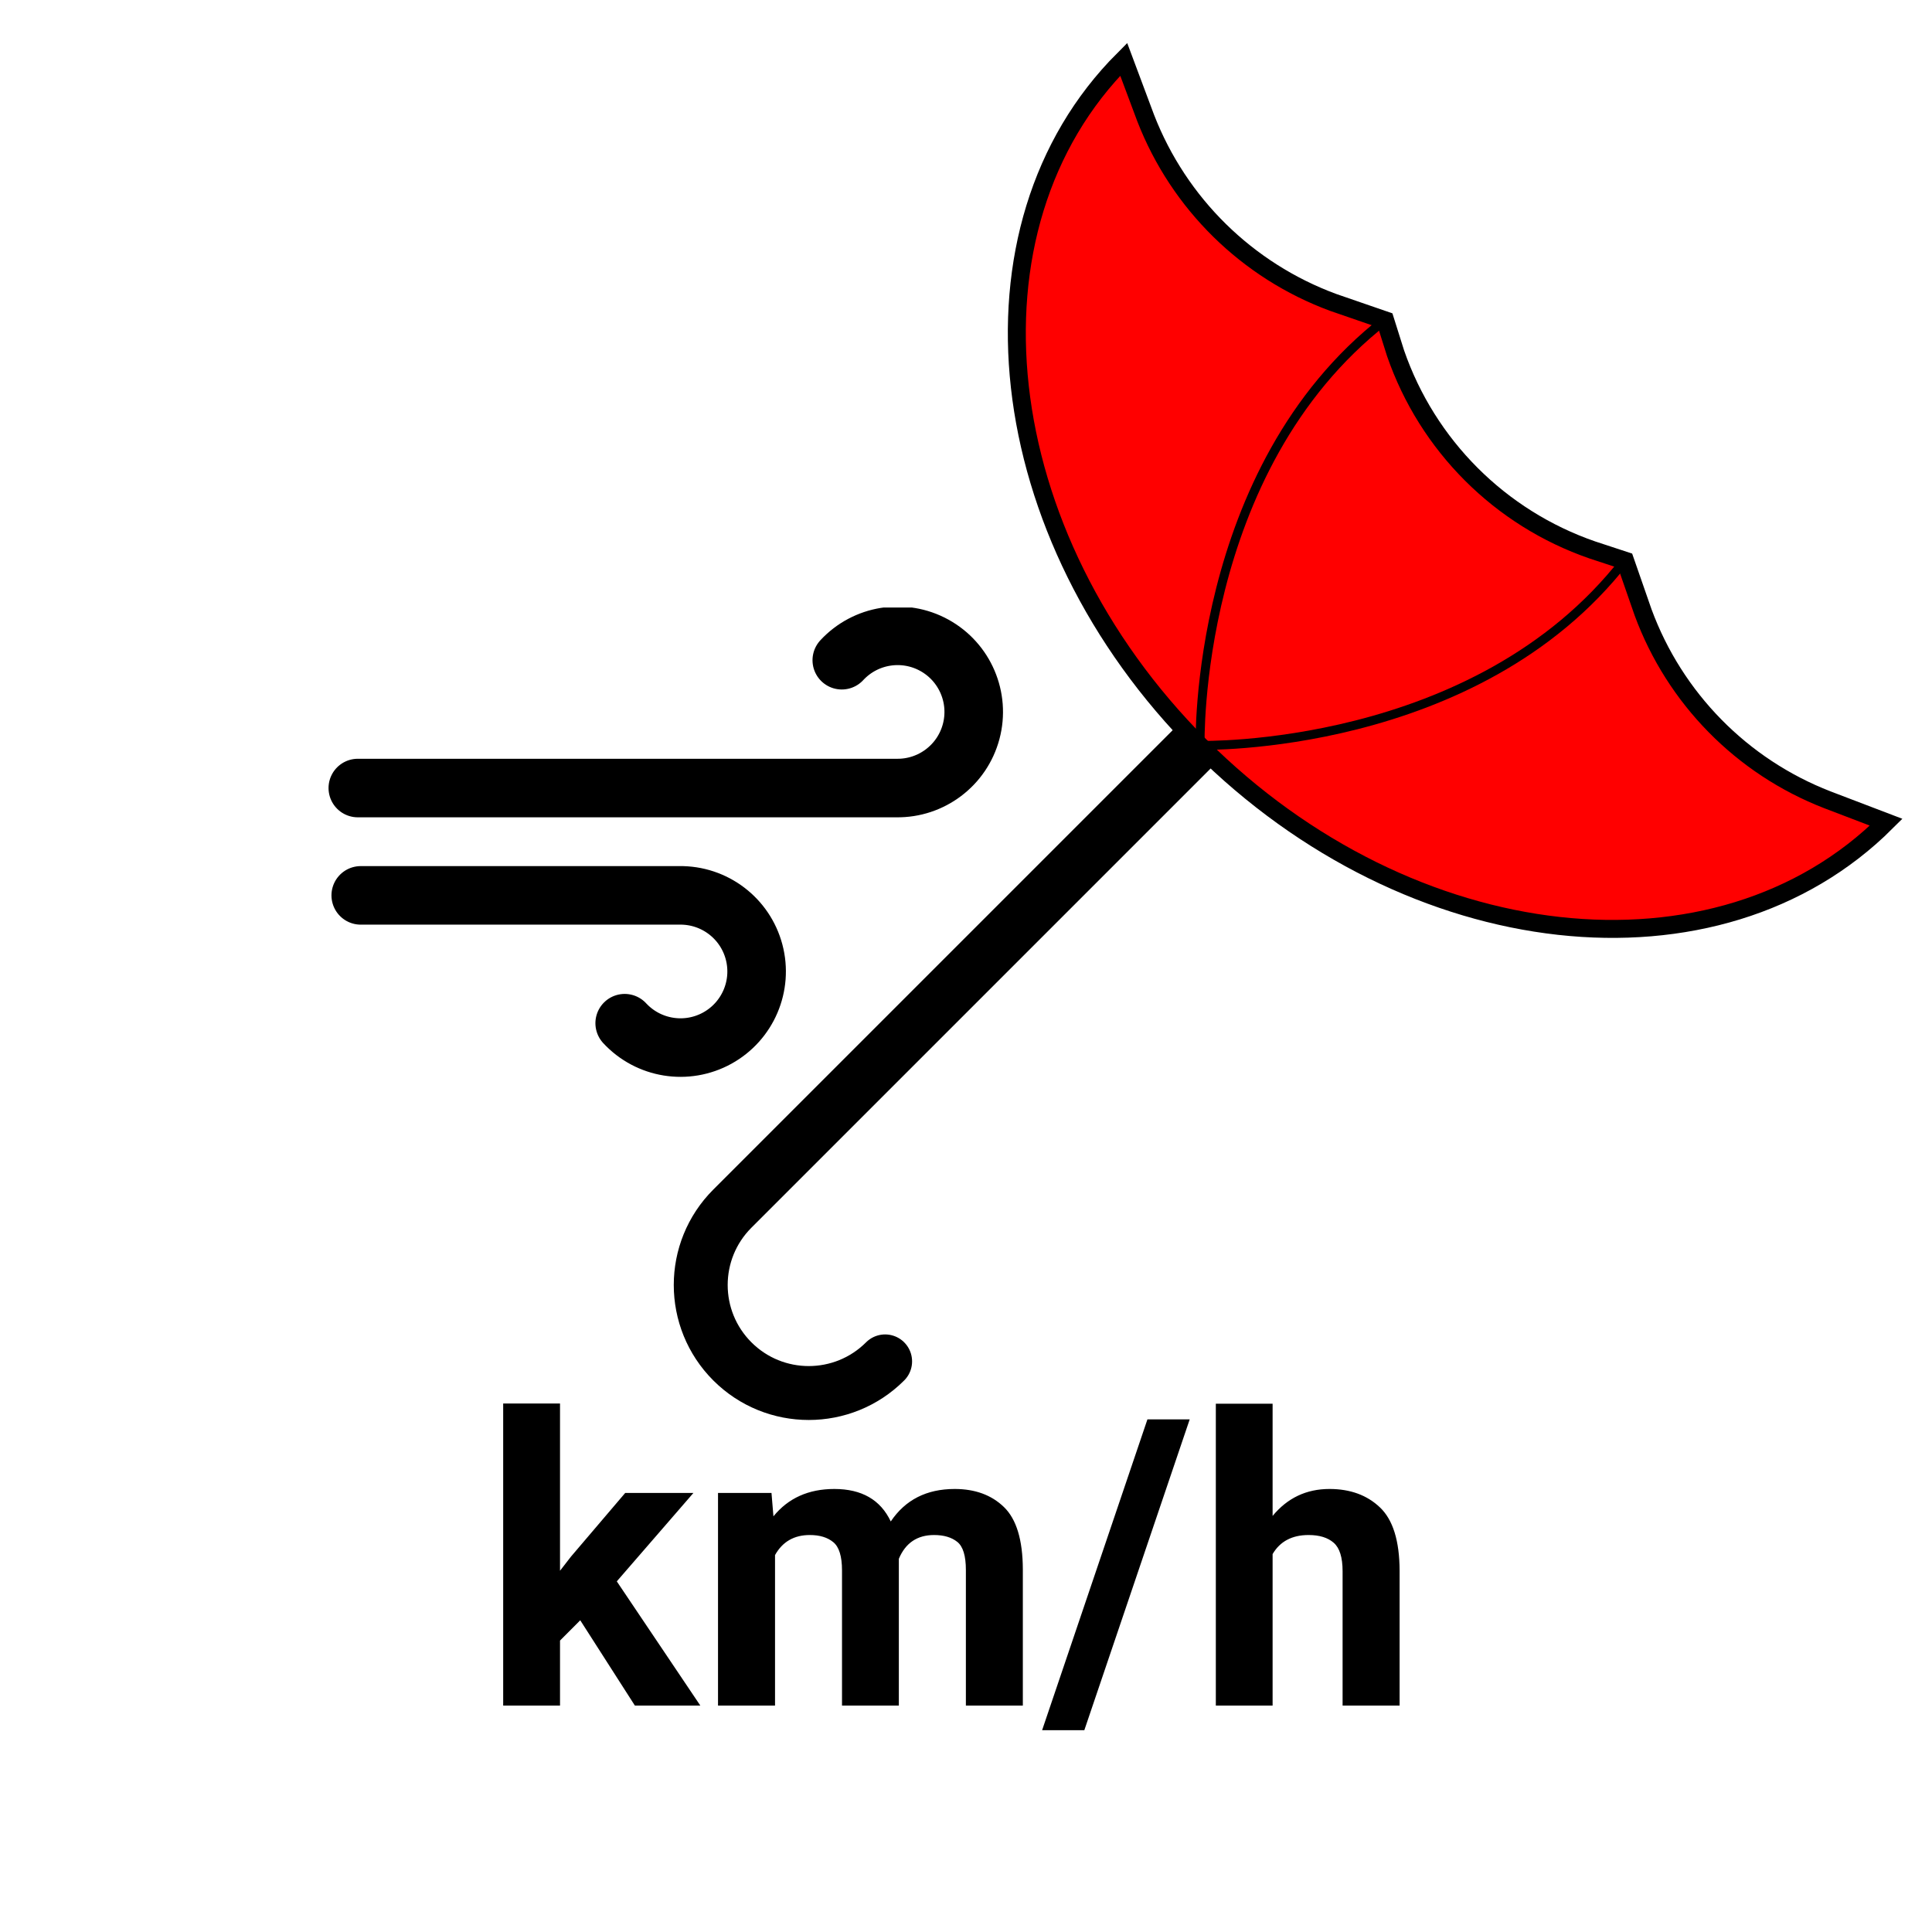
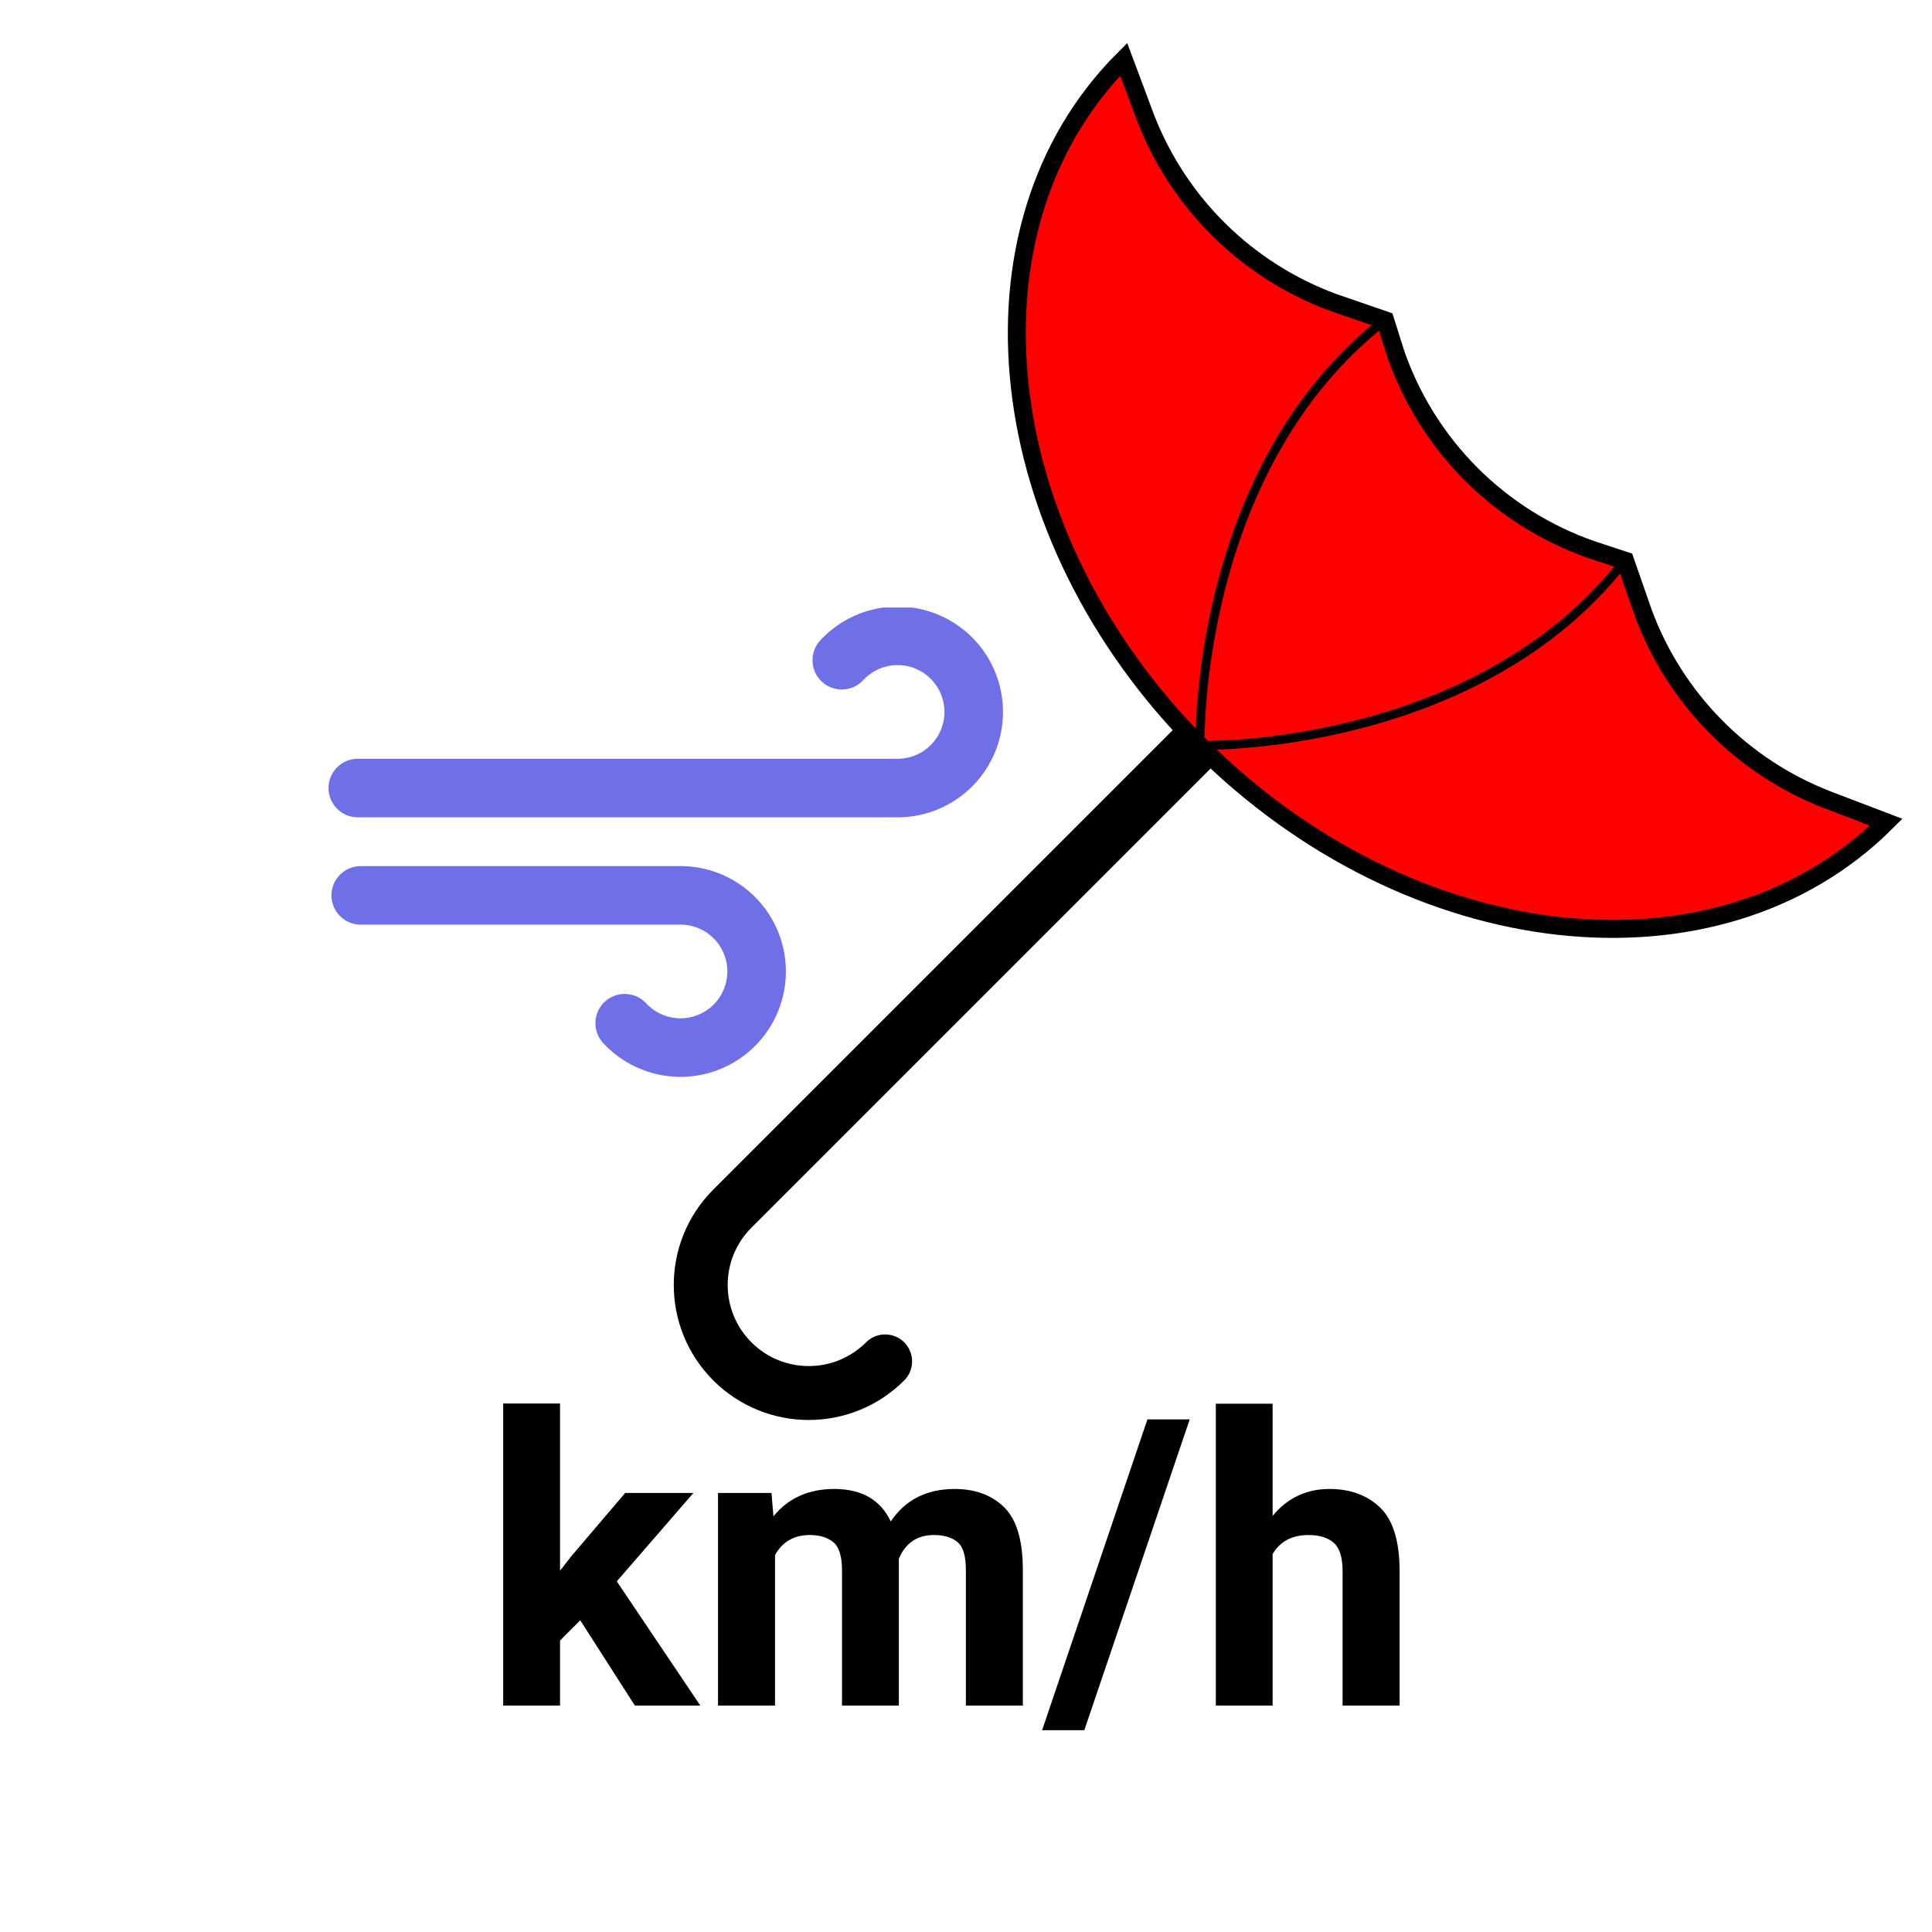
<svg xmlns="http://www.w3.org/2000/svg" xmlns:xlink="http://www.w3.org/1999/xlink" viewBox="0 0 512 512">
  <symbol id="umberella" viewBox="23 87 430 370">
    <path fill="none" stroke="black" stroke-linecap="round" stroke-linejoin="round" stroke-width="12" d="M220 360a24 24 0 11-34-34l1.8-1.8L343 169" />
    <path fill="red" stroke="black" stroke-miterlimit="10" stroke-width="4" d="M442.8 240c-37.5 37.4-105.9 29.8-152.7-17s-54.5-115.3-17-152.8l4.9 13.1         a71.2 71.2 0 0041.7 41l11.6 4 2.3 7.3         a70.8 70.8 0 0043.8 43.8l7.3 2.4 4 11.5         a71.1 71.1 0 0041 41.7Z" />
    <path fill="none" stroke="black" stroke-linecap="round" stroke-linejoin="round" stroke-width="2" d="M384.6 181.8c-33.1 42.6-94.5 41.1-94.5 41.1         s-1.5-61.4 41.1-94.6" />
  </symbol>
  <defs>
    <symbol id="arc-pair" viewBox="50 0 258 396">
-       <path fill="none" stroke="black" stroke-linecap="round" stroke-miterlimit="10" stroke-width="12" d="M105.2 10.8A15.6 15.6 0 11116.4 37H6" />
-       <path fill="none" stroke="black" stroke-linecap="round" stroke-miterlimit="10" stroke-width="12" d="M60.7 85.2A15.6 15.6 0 1071.9 59H6.6" />
+       <path fill="none" stroke="#6f6fe8" stroke-linecap="round" stroke-miterlimit="10" stroke-width="12" d="M105.2 10.8A15.6 15.6 0 11116.4 37H6" />
+       <path fill="none" stroke="#6f6fe8" stroke-linecap="round" stroke-miterlimit="10" stroke-width="12" d="M60.7 85.2A15.6 15.6 0 1071.9 59H6.6" />
    </symbol>
  </defs>
  <use xlink:href="#arc-pair" transform="translate(62.5 161)" />
  <use xlink:href="#umberella" />
  <text x="252" y="452" fill="black" font-size="106.667px" font-weight="bold" font-family="Roboto" text-anchor="middle">
    km/h
  </text>
</svg>
